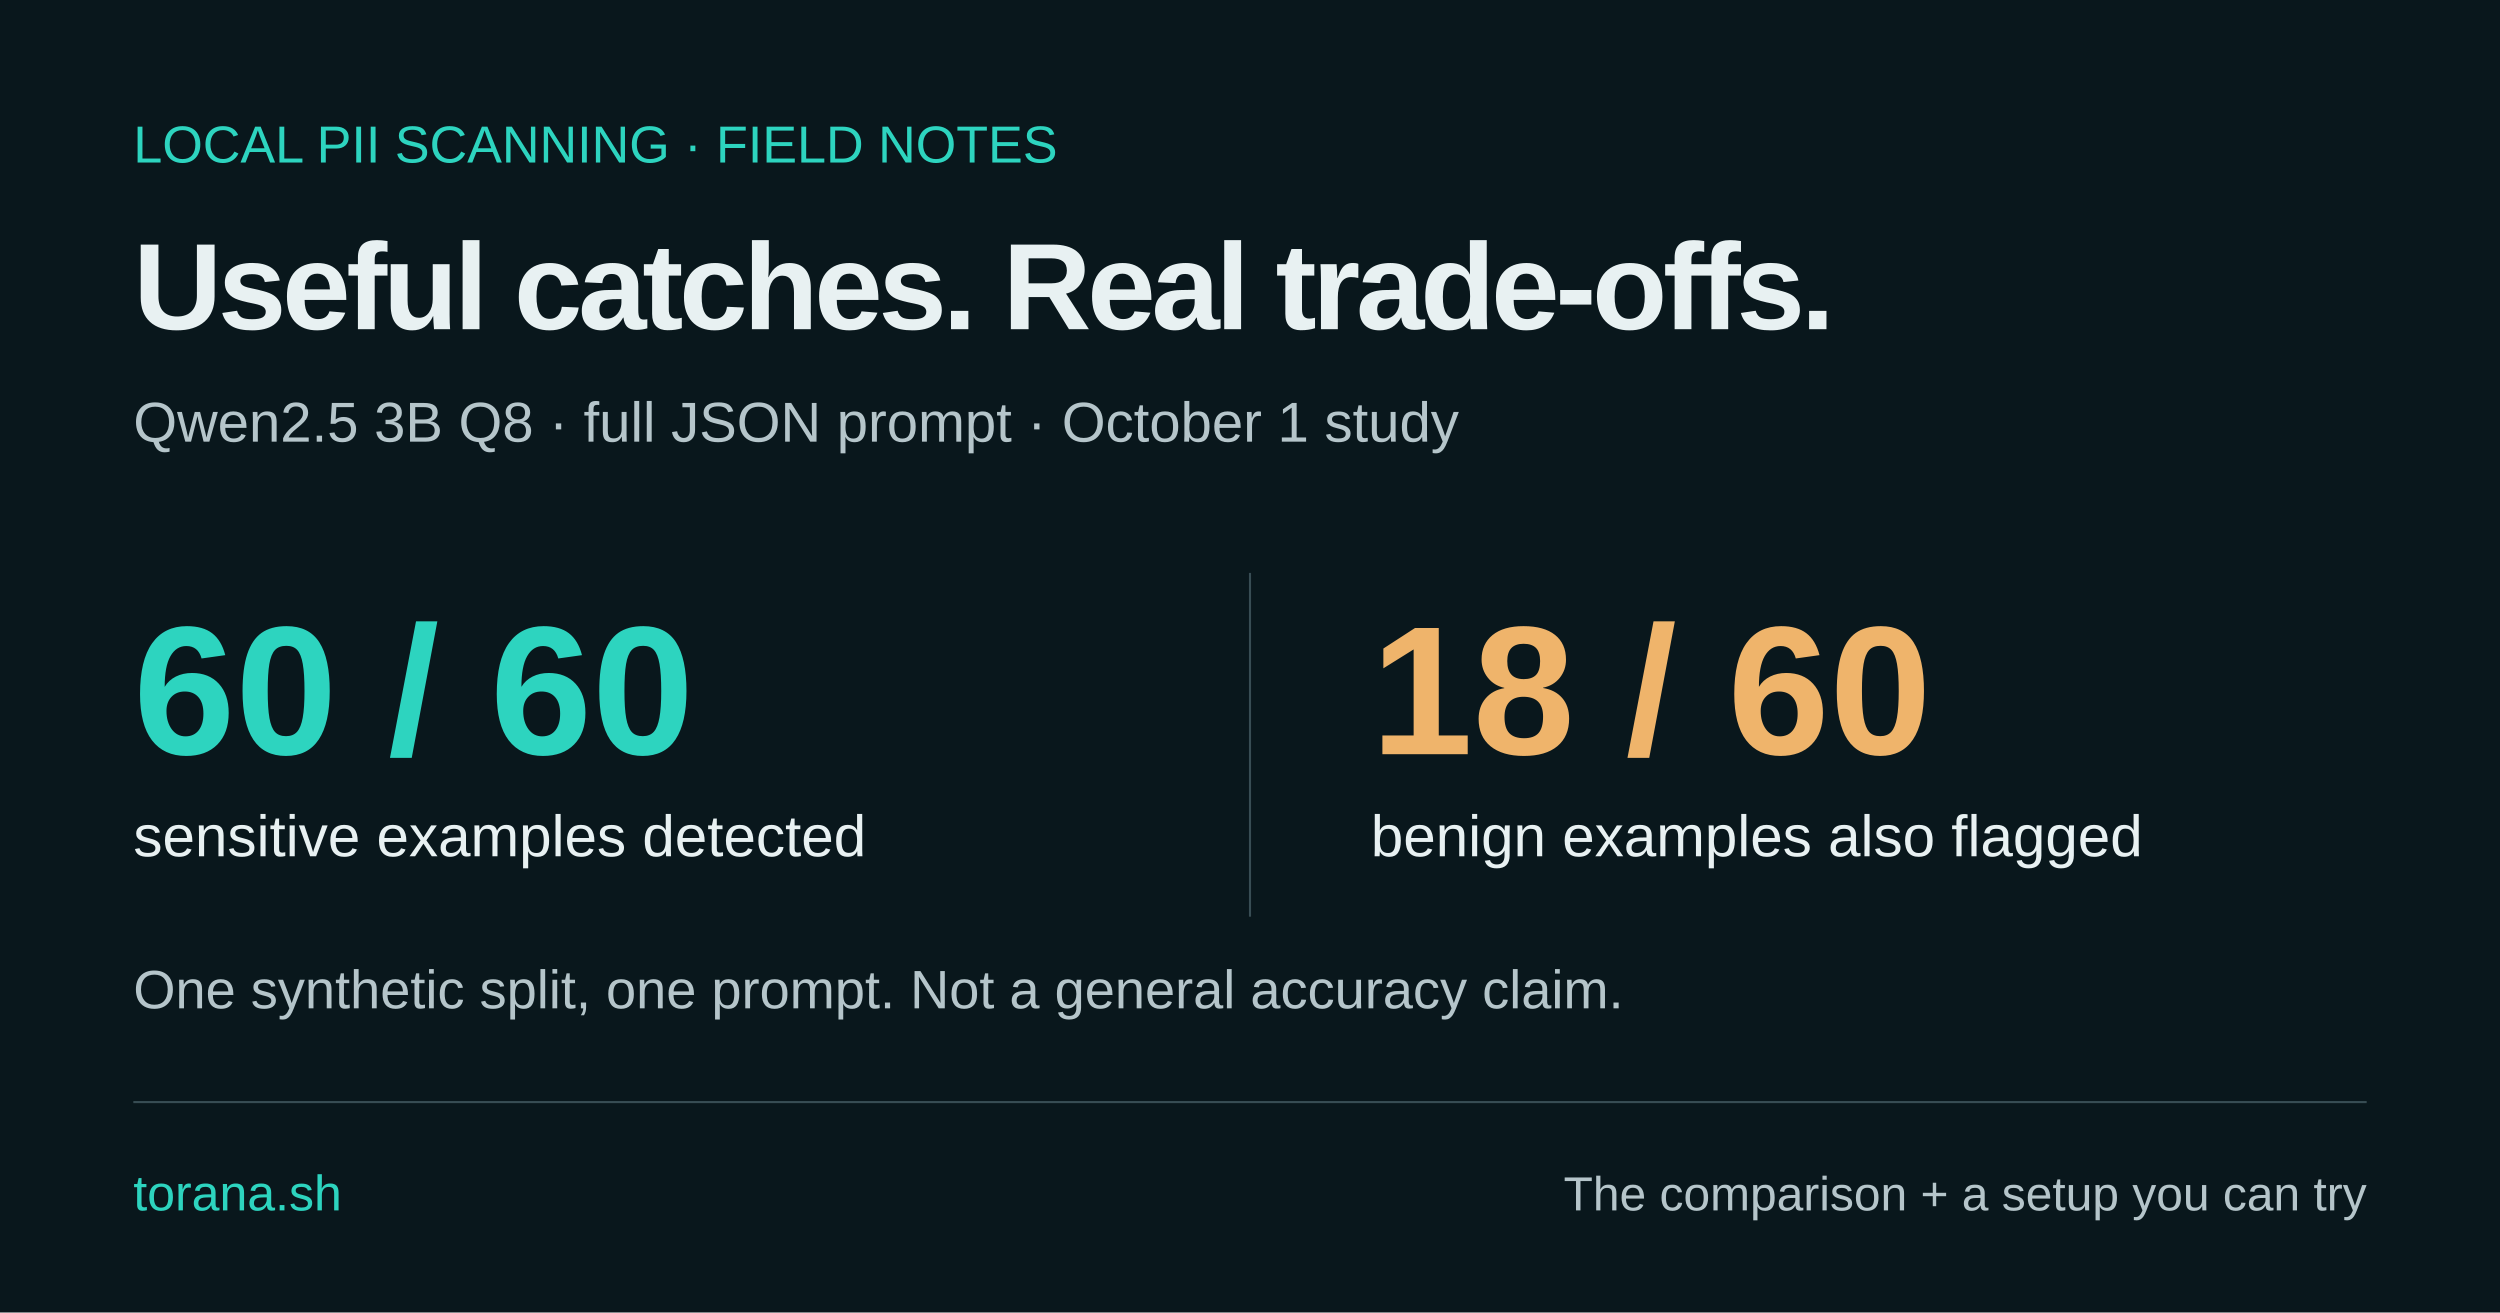
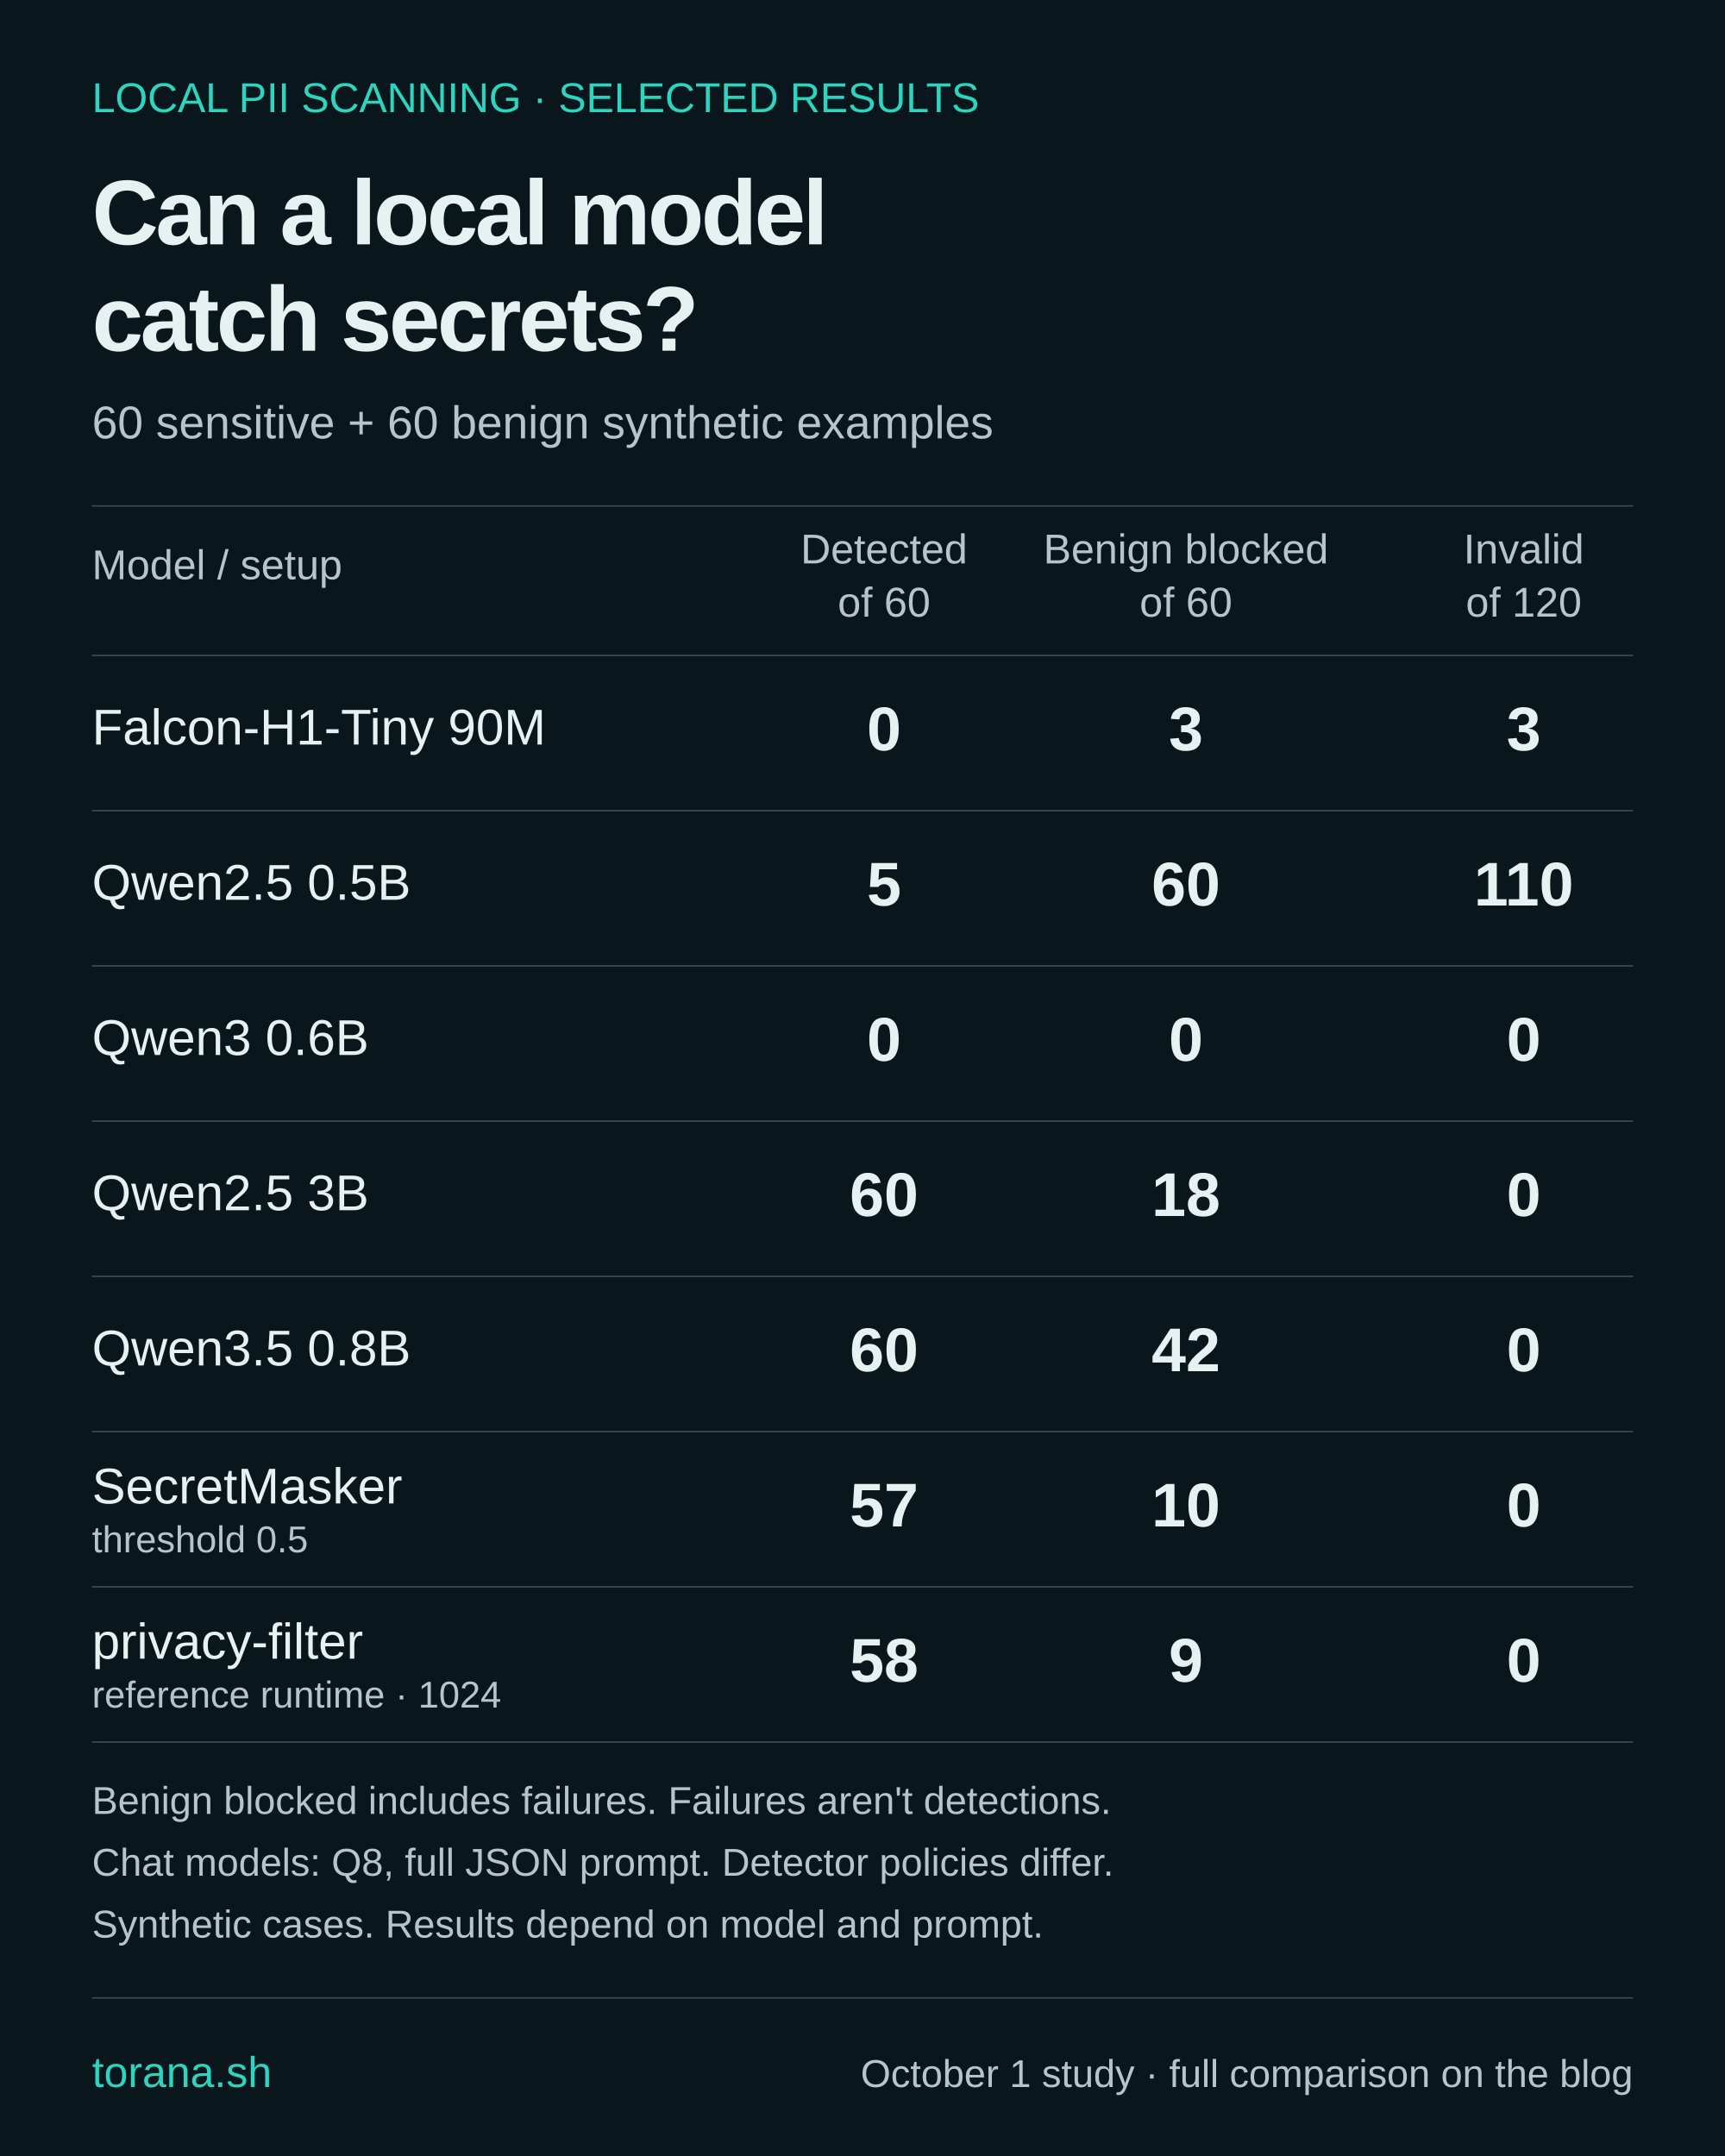
- <svg xmlns="http://www.w3.org/2000/svg" width="1200" height="630" viewBox="0 0 1200 630">
-   <rect width="1200" height="630" fill="#09171c" />
-   <g font-family="Geist, Arial, sans-serif">
-     <text x="64" y="78" font-size="25" fill="#2dd4bf">LOCAL PII SCANNING · FIELD NOTES</text>
-     <text x="64" y="158" font-size="59" font-weight="700" letter-spacing="-2" fill="#e8f1f2">Useful catches. Real trade-offs.</text>
-     <text x="64" y="212" font-size="27" fill="#b5c5ca">Qwen2.5 3B Q8 · full JSON prompt · October 1 study</text>
-     <path d="M600 275V440" stroke="#384d54" />
-     <text x="64" y="362" font-size="88" font-weight="700" fill="#2dd4bf">60 / 60</text>
-     <text x="64" y="411" font-size="28" fill="#e8f1f2">sensitive examples detected</text>
-     <text x="658" y="362" font-size="88" font-weight="700" fill="#efb46b">18 / 60</text>
-     <text x="658" y="411" font-size="28" fill="#e8f1f2">benign examples also flagged</text>
-     <text x="64" y="484" font-size="26" fill="#b5c5ca">One synthetic split, one prompt. Not a general accuracy claim.</text>
-     <path d="M64 529H1136" stroke="#384d54" />
-     <text x="64" y="581" font-size="24" fill="#2dd4bf">torana.sh</text>
-     <text x="1136" y="581" text-anchor="end" font-size="23" fill="#b5c5ca">The comparison + a setup you can try</text>
+ <svg xmlns="http://www.w3.org/2000/svg" width="1200" height="1500" viewBox="0 0 1200 1500">
+   <rect width="1200" height="1500" fill="#09171c" />
+   <g font-family="Geist, Arial, sans-serif" fill="#e8f1f2">
+     <text x="64" y="78" font-size="29" fill="#2dd4bf">LOCAL PII SCANNING · SELECTED RESULTS</text>
+     <g font-size="64" font-weight="700" letter-spacing="-2">
+       <text x="64" y="170">Can a local model</text>
+       <text x="64" y="244">catch secrets?</text>
+     </g>
+     <text x="64" y="305" font-size="32" fill="#b5c5ca">60 sensitive + 60 benign synthetic examples</text>
+     <path d="M64 352H1136" stroke="#384d54" />
+     <g font-size="29" fill="#b5c5ca">
+       <text x="64" y="403">Model / setup</text>
+       <g text-anchor="middle">
+         <text x="615" y="392">Detected</text>
+         <text x="615" y="429">of 60</text>
+         <text x="825" y="392">Benign blocked</text>
+         <text x="825" y="429">of 60</text>
+         <text x="1060" y="392">Invalid</text>
+         <text x="1060" y="429">of 120</text>
+       </g>
+     </g>
+     <path d="M64 456H1136" stroke="#384d54" />
+     <text x="64" y="518" font-size="35">Falcon-H1-Tiny 90M</text>
+     <g font-size="43" font-weight="700" text-anchor="middle">
+       <text x="615" y="522">0</text>
+       <text x="825" y="522">3</text>
+       <text x="1060" y="522">3</text>
+     </g>
+     <path d="M64 564H1136" stroke="#384d54" />
+     <text x="64" y="626" font-size="35">Qwen2.5 0.5B</text>
+     <g font-size="43" font-weight="700" text-anchor="middle">
+       <text x="615" y="630">5</text>
+       <text x="825" y="630">60</text>
+       <text x="1060" y="630">110</text>
+     </g>
+     <path d="M64 672H1136" stroke="#384d54" />
+     <text x="64" y="734" font-size="35">Qwen3 0.6B</text>
+     <g font-size="43" font-weight="700" text-anchor="middle">
+       <text x="615" y="738">0</text>
+       <text x="825" y="738">0</text>
+       <text x="1060" y="738">0</text>
+     </g>
+     <path d="M64 780H1136" stroke="#384d54" />
+     <text x="64" y="842" font-size="35">Qwen2.5 3B</text>
+     <g font-size="43" font-weight="700" text-anchor="middle">
+       <text x="615" y="846">60</text>
+       <text x="825" y="846">18</text>
+       <text x="1060" y="846">0</text>
+     </g>
+     <path d="M64 888H1136" stroke="#384d54" />
+     <text x="64" y="950" font-size="35">Qwen3.5 0.8B</text>
+     <g font-size="43" font-weight="700" text-anchor="middle">
+       <text x="615" y="954">60</text>
+       <text x="825" y="954">42</text>
+       <text x="1060" y="954">0</text>
+     </g>
+     <path d="M64 996H1136" stroke="#384d54" />
+     <text x="64" y="1046" font-size="35">SecretMasker</text>
+     <text x="64" y="1080" font-size="26" fill="#b5c5ca">threshold 0.5</text>
+     <g font-size="43" font-weight="700" text-anchor="middle">
+       <text x="615" y="1062">57</text>
+       <text x="825" y="1062">10</text>
+       <text x="1060" y="1062">0</text>
+     </g>
+     <path d="M64 1104H1136" stroke="#384d54" />
+     <text x="64" y="1154" font-size="35">privacy-filter</text>
+     <text x="64" y="1188" font-size="26" fill="#b5c5ca">reference runtime · 1024</text>
+     <g font-size="43" font-weight="700" text-anchor="middle">
+       <text x="615" y="1170">58</text>
+       <text x="825" y="1170">9</text>
+       <text x="1060" y="1170">0</text>
+     </g>
+     <path d="M64 1212H1136" stroke="#384d54" />
+     <g font-size="27" fill="#b5c5ca">
+       <text x="64" y="1262">Benign blocked includes failures. Failures aren't detections.</text>
+       <text x="64" y="1305">Chat models: Q8, full JSON prompt. Detector policies differ.</text>
+       <text x="64" y="1348">Synthetic cases. Results depend on model and prompt.</text>
+     </g>
+     <path d="M64 1390H1136" stroke="#384d54" />
+     <text x="64" y="1452" font-size="30" fill="#2dd4bf">torana.sh</text>
+     <text x="1136" y="1452" text-anchor="end" font-size="27" fill="#b5c5ca">October 1 study · full comparison on the blog</text>
  </g>
</svg>
